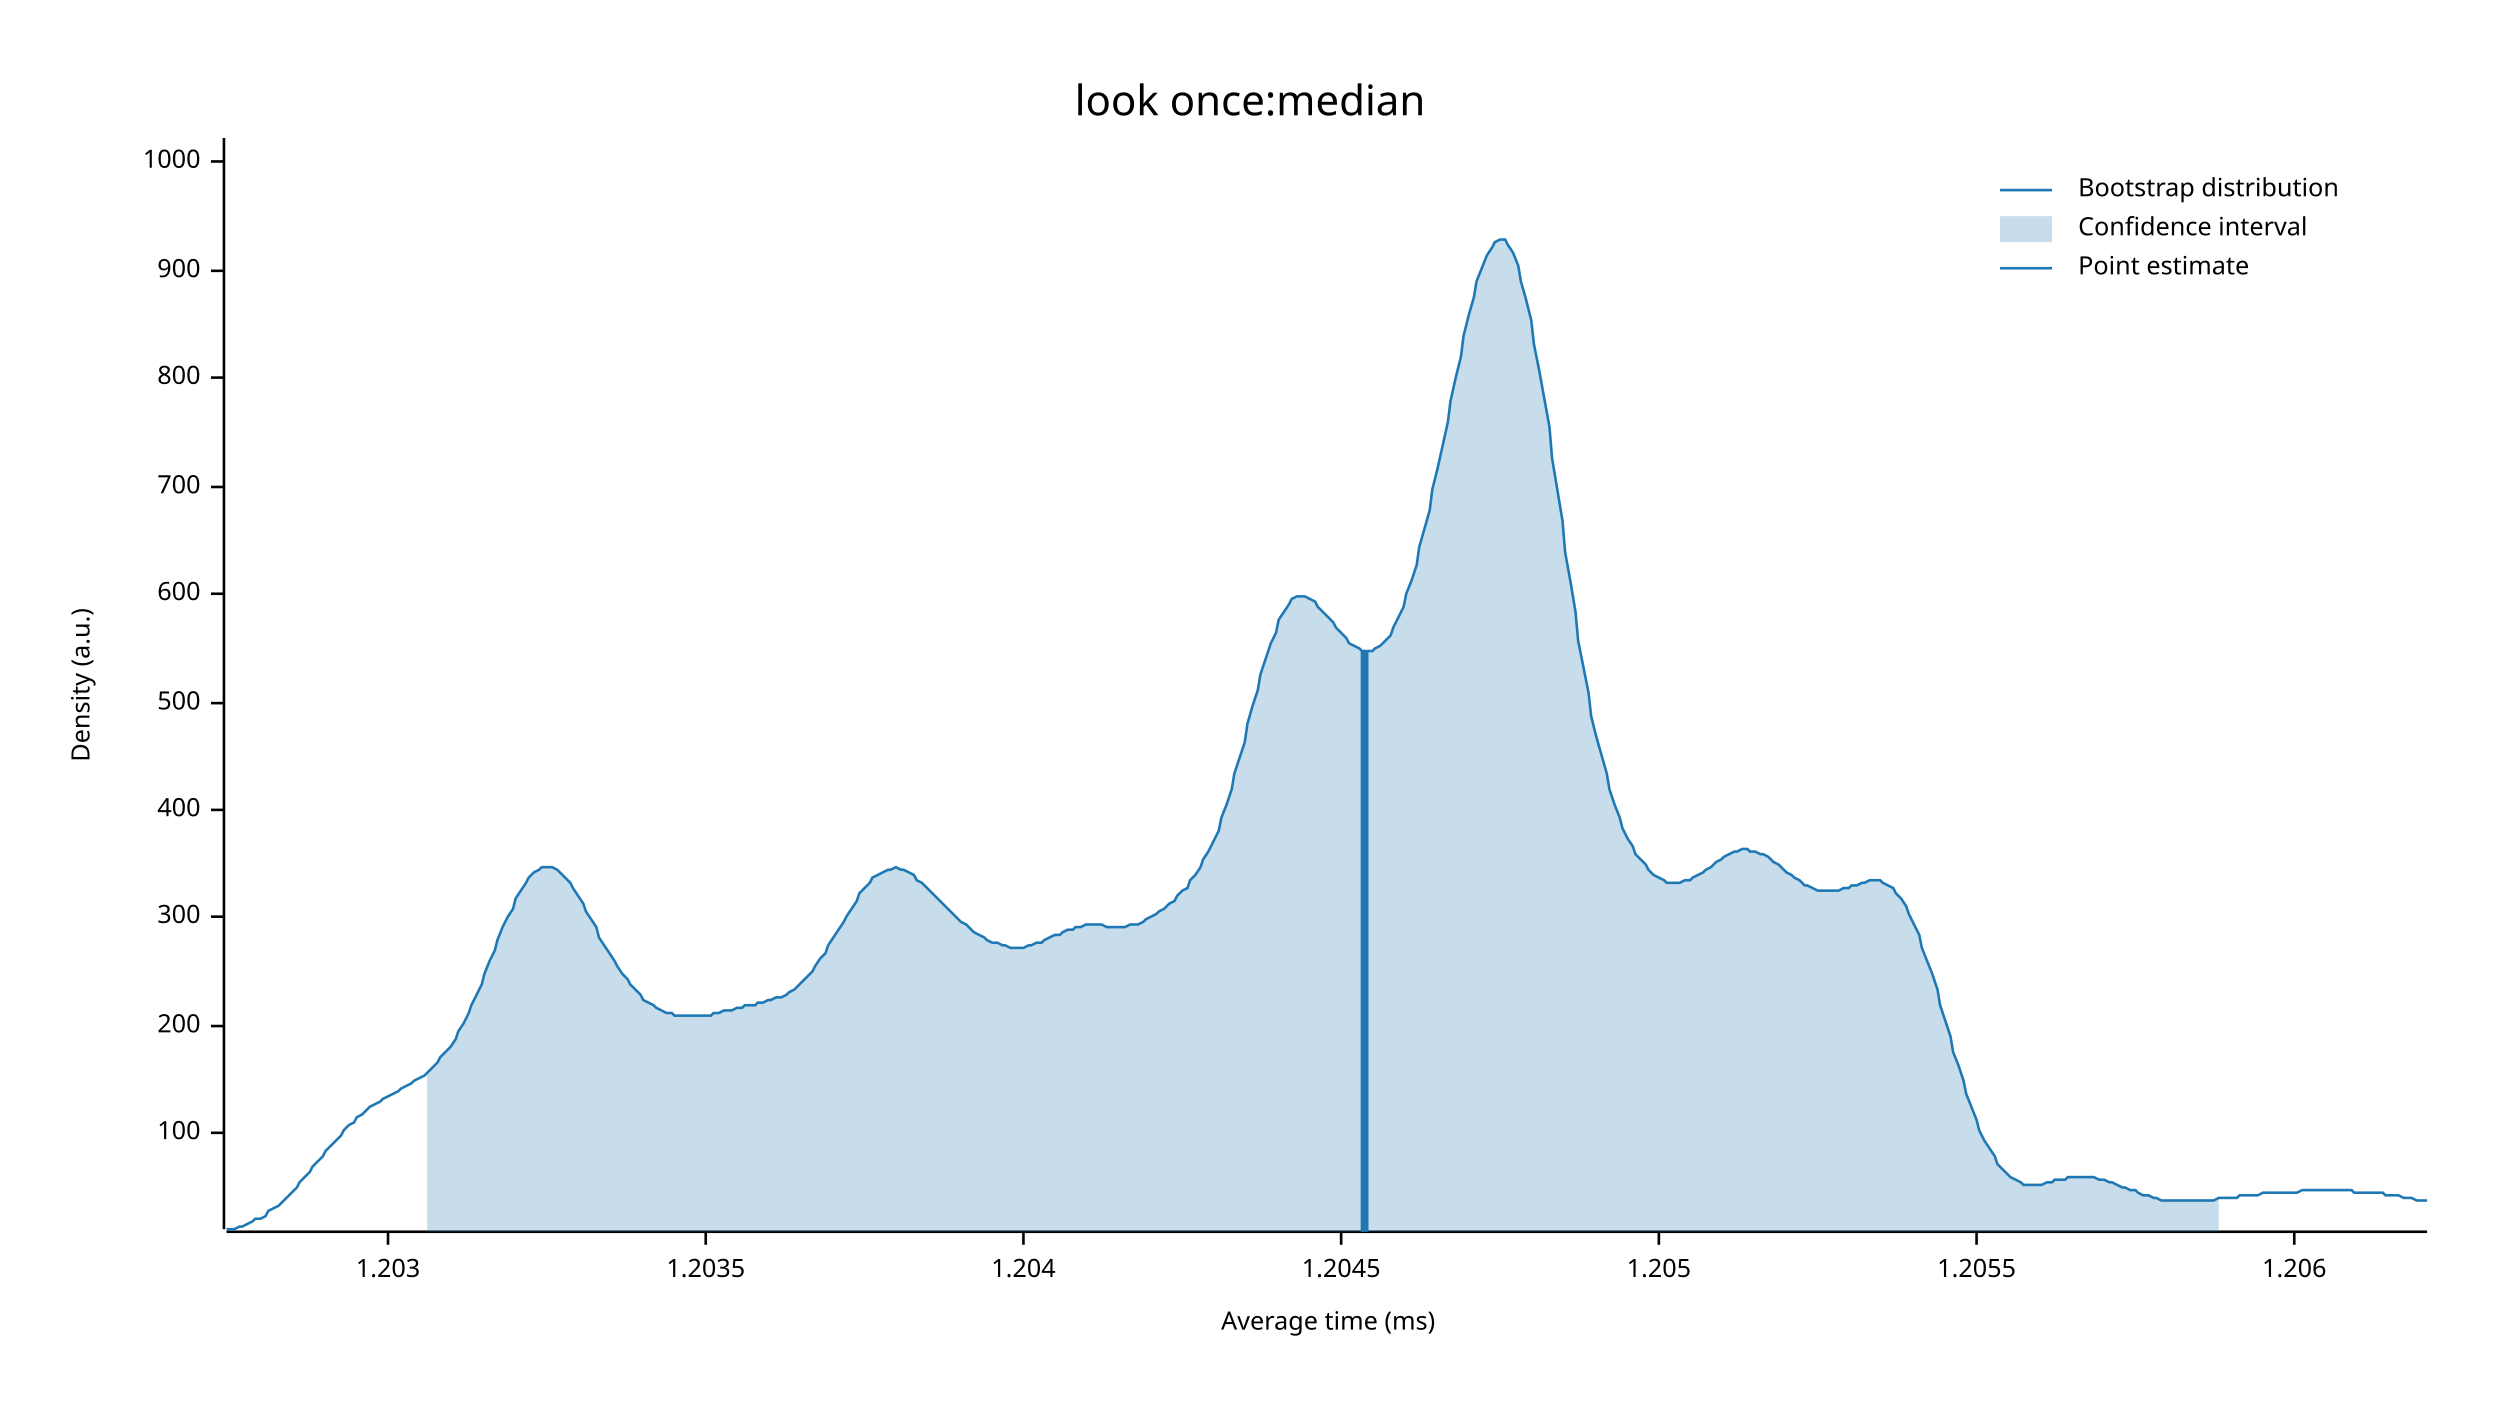
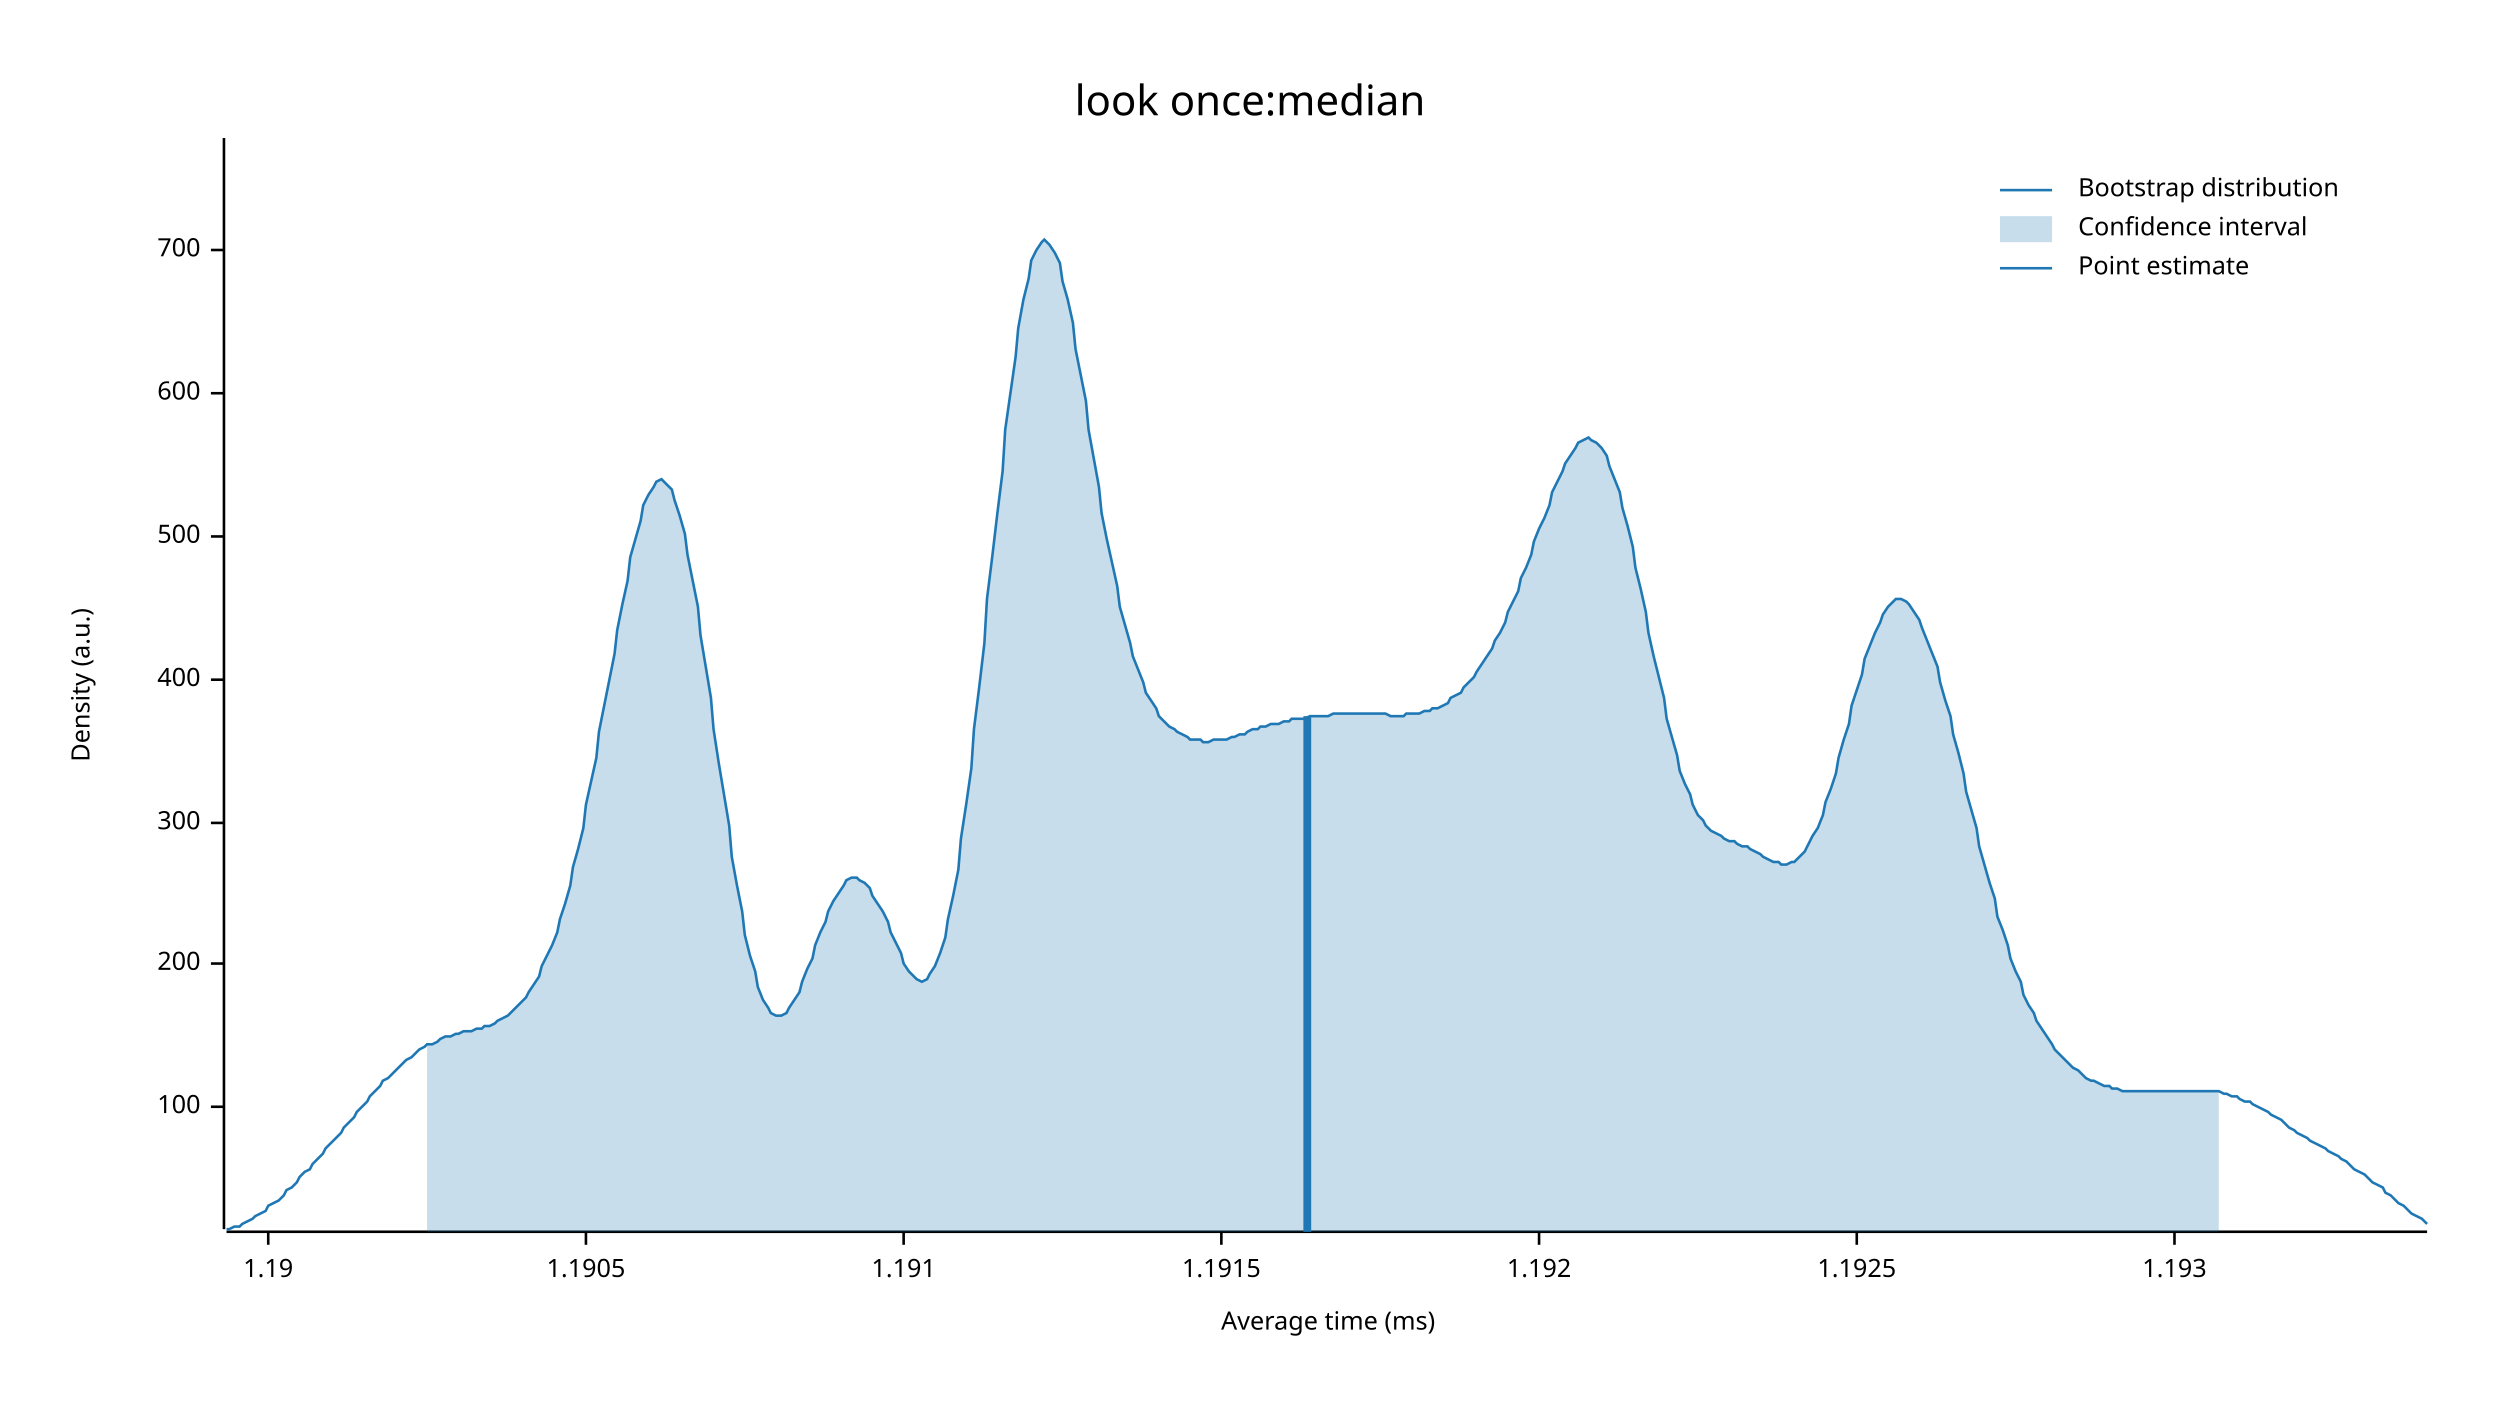
<svg xmlns="http://www.w3.org/2000/svg" width="960" height="540" viewBox="0 0 960 540">
  <text x="480" y="32" dy="0.76em" text-anchor="middle" font-family="sans-serif" font-size="16.129" opacity="1" fill="#000000">
look once:median
</text>
  <text x="27" y="263" dy="0.76em" text-anchor="middle" font-family="sans-serif" font-size="9.677" opacity="1" fill="#000000" transform="rotate(270, 27, 263)">
Density (a.u.)
</text>
  <text x="510" y="513" dy="-0.5ex" text-anchor="middle" font-family="sans-serif" font-size="9.677" opacity="1" fill="#000000">
Average time (ms)
</text>
  <polyline fill="none" opacity="1" stroke="#000000" stroke-width="1" points="86,53 86,472 " />
-   <text x="77" y="435" dy="0.5ex" text-anchor="end" font-family="sans-serif" font-size="9.677" opacity="1" fill="#000000">
+   <text x="77" y="425" dy="0.5ex" text-anchor="end" font-family="sans-serif" font-size="9.677" opacity="1" fill="#000000">
100
</text>
-   <polyline fill="none" opacity="1" stroke="#000000" stroke-width="1" points="81,435 86,435 " />
-   <text x="77" y="394" dy="0.5ex" text-anchor="end" font-family="sans-serif" font-size="9.677" opacity="1" fill="#000000">
+   <polyline fill="none" opacity="1" stroke="#000000" stroke-width="1" points="81,425 86,425 " />
+   <text x="77" y="370" dy="0.5ex" text-anchor="end" font-family="sans-serif" font-size="9.677" opacity="1" fill="#000000">
200
</text>
-   <polyline fill="none" opacity="1" stroke="#000000" stroke-width="1" points="81,394 86,394 " />
-   <text x="77" y="352" dy="0.5ex" text-anchor="end" font-family="sans-serif" font-size="9.677" opacity="1" fill="#000000">
+   <polyline fill="none" opacity="1" stroke="#000000" stroke-width="1" points="81,370 86,370 " />
+   <text x="77" y="316" dy="0.5ex" text-anchor="end" font-family="sans-serif" font-size="9.677" opacity="1" fill="#000000">
300
</text>
-   <polyline fill="none" opacity="1" stroke="#000000" stroke-width="1" points="81,352 86,352 " />
-   <text x="77" y="311" dy="0.5ex" text-anchor="end" font-family="sans-serif" font-size="9.677" opacity="1" fill="#000000">
+   <polyline fill="none" opacity="1" stroke="#000000" stroke-width="1" points="81,316 86,316 " />
+   <text x="77" y="261" dy="0.5ex" text-anchor="end" font-family="sans-serif" font-size="9.677" opacity="1" fill="#000000">
400
</text>
-   <polyline fill="none" opacity="1" stroke="#000000" stroke-width="1" points="81,311 86,311 " />
-   <text x="77" y="270" dy="0.5ex" text-anchor="end" font-family="sans-serif" font-size="9.677" opacity="1" fill="#000000">
+   <polyline fill="none" opacity="1" stroke="#000000" stroke-width="1" points="81,261 86,261 " />
+   <text x="77" y="206" dy="0.5ex" text-anchor="end" font-family="sans-serif" font-size="9.677" opacity="1" fill="#000000">
500
</text>
-   <polyline fill="none" opacity="1" stroke="#000000" stroke-width="1" points="81,270 86,270 " />
-   <text x="77" y="228" dy="0.5ex" text-anchor="end" font-family="sans-serif" font-size="9.677" opacity="1" fill="#000000">
+   <polyline fill="none" opacity="1" stroke="#000000" stroke-width="1" points="81,206 86,206 " />
+   <text x="77" y="151" dy="0.5ex" text-anchor="end" font-family="sans-serif" font-size="9.677" opacity="1" fill="#000000">
600
</text>
-   <polyline fill="none" opacity="1" stroke="#000000" stroke-width="1" points="81,228 86,228 " />
-   <text x="77" y="187" dy="0.5ex" text-anchor="end" font-family="sans-serif" font-size="9.677" opacity="1" fill="#000000">
+   <polyline fill="none" opacity="1" stroke="#000000" stroke-width="1" points="81,151 86,151 " />
+   <text x="77" y="96" dy="0.5ex" text-anchor="end" font-family="sans-serif" font-size="9.677" opacity="1" fill="#000000">
700
</text>
-   <polyline fill="none" opacity="1" stroke="#000000" stroke-width="1" points="81,187 86,187 " />
-   <text x="77" y="145" dy="0.5ex" text-anchor="end" font-family="sans-serif" font-size="9.677" opacity="1" fill="#000000">
- 800
+   <polyline fill="none" opacity="1" stroke="#000000" stroke-width="1" points="81,96 86,96 " />
+   <polyline fill="none" opacity="1" stroke="#000000" stroke-width="1" points="87,473 932,473 " />
+   <text x="103" y="483" dy="0.76em" text-anchor="middle" font-family="sans-serif" font-size="9.677" opacity="1" fill="#000000">
+ 1.19
</text>
-   <polyline fill="none" opacity="1" stroke="#000000" stroke-width="1" points="81,145 86,145 " />
-   <text x="77" y="104" dy="0.5ex" text-anchor="end" font-family="sans-serif" font-size="9.677" opacity="1" fill="#000000">
- 900
+   <polyline fill="none" opacity="1" stroke="#000000" stroke-width="1" points="103,473 103,478 " />
+   <text x="225" y="483" dy="0.76em" text-anchor="middle" font-family="sans-serif" font-size="9.677" opacity="1" fill="#000000">
+ 1.1905
</text>
-   <polyline fill="none" opacity="1" stroke="#000000" stroke-width="1" points="81,104 86,104 " />
-   <text x="77" y="62" dy="0.5ex" text-anchor="end" font-family="sans-serif" font-size="9.677" opacity="1" fill="#000000">
- 1000
+   <polyline fill="none" opacity="1" stroke="#000000" stroke-width="1" points="225,473 225,478 " />
+   <text x="347" y="483" dy="0.76em" text-anchor="middle" font-family="sans-serif" font-size="9.677" opacity="1" fill="#000000">
+ 1.191
</text>
-   <polyline fill="none" opacity="1" stroke="#000000" stroke-width="1" points="81,62 86,62 " />
-   <polyline fill="none" opacity="1" stroke="#000000" stroke-width="1" points="87,473 932,473 " />
-   <text x="149" y="483" dy="0.76em" text-anchor="middle" font-family="sans-serif" font-size="9.677" opacity="1" fill="#000000">
- 1.203
+   <polyline fill="none" opacity="1" stroke="#000000" stroke-width="1" points="347,473 347,478 " />
+   <text x="469" y="483" dy="0.76em" text-anchor="middle" font-family="sans-serif" font-size="9.677" opacity="1" fill="#000000">
+ 1.1915
</text>
-   <polyline fill="none" opacity="1" stroke="#000000" stroke-width="1" points="149,473 149,478 " />
-   <text x="271" y="483" dy="0.76em" text-anchor="middle" font-family="sans-serif" font-size="9.677" opacity="1" fill="#000000">
- 1.2035
+   <polyline fill="none" opacity="1" stroke="#000000" stroke-width="1" points="469,473 469,478 " />
+   <text x="591" y="483" dy="0.76em" text-anchor="middle" font-family="sans-serif" font-size="9.677" opacity="1" fill="#000000">
+ 1.192
</text>
-   <polyline fill="none" opacity="1" stroke="#000000" stroke-width="1" points="271,473 271,478 " />
-   <text x="393" y="483" dy="0.76em" text-anchor="middle" font-family="sans-serif" font-size="9.677" opacity="1" fill="#000000">
- 1.204
+   <polyline fill="none" opacity="1" stroke="#000000" stroke-width="1" points="591,473 591,478 " />
+   <text x="713" y="483" dy="0.76em" text-anchor="middle" font-family="sans-serif" font-size="9.677" opacity="1" fill="#000000">
+ 1.1925
</text>
-   <polyline fill="none" opacity="1" stroke="#000000" stroke-width="1" points="393,473 393,478 " />
-   <text x="515" y="483" dy="0.76em" text-anchor="middle" font-family="sans-serif" font-size="9.677" opacity="1" fill="#000000">
- 1.2045
+   <polyline fill="none" opacity="1" stroke="#000000" stroke-width="1" points="713,473 713,478 " />
+   <text x="835" y="483" dy="0.76em" text-anchor="middle" font-family="sans-serif" font-size="9.677" opacity="1" fill="#000000">
+ 1.193
</text>
-   <polyline fill="none" opacity="1" stroke="#000000" stroke-width="1" points="515,473 515,478 " />
-   <text x="637" y="483" dy="0.76em" text-anchor="middle" font-family="sans-serif" font-size="9.677" opacity="1" fill="#000000">
- 1.205
- </text>
-   <polyline fill="none" opacity="1" stroke="#000000" stroke-width="1" points="637,473 637,478 " />
-   <text x="759" y="483" dy="0.76em" text-anchor="middle" font-family="sans-serif" font-size="9.677" opacity="1" fill="#000000">
- 1.2055
- </text>
-   <polyline fill="none" opacity="1" stroke="#000000" stroke-width="1" points="759,473 759,478 " />
-   <text x="881" y="483" dy="0.76em" text-anchor="middle" font-family="sans-serif" font-size="9.677" opacity="1" fill="#000000">
- 1.206
- </text>
-   <polyline fill="none" opacity="1" stroke="#000000" stroke-width="1" points="881,473 881,478 " />
-   <polyline fill="none" opacity="1" stroke="#1F78B4" stroke-width="1" points="87,472 88,472 90,472 92,471 93,471 95,470 97,469 98,468 100,468 102,467 103,465 105,464 107,463 109,461 110,460 112,458 114,456 115,454 117,452 119,450 120,448 122,446 124,444 125,442 127,440 129,438 131,436 132,434 134,432 136,431 137,429 139,428 141,426 142,425 144,424 146,423 147,422 149,421 151,420 153,419 154,418 156,417 158,416 159,415 161,414 163,413 164,412 166,410 168,408 169,406 171,404 173,402 175,399 176,396 178,393 180,389 181,386 183,382 185,378 186,374 188,369 190,365 191,361 193,356 195,352 197,349 198,345 200,342 202,339 203,337 205,335 207,334 208,333 210,333 212,333 214,334 215,335 217,337 219,339 220,341 222,344 224,347 225,350 227,353 229,356 230,360 232,363 234,366 236,369 237,371 239,374 241,376 242,378 244,380 246,382 247,384 249,385 251,386 252,387 254,388 256,389 258,389 259,390 261,390 263,390 264,390 266,390 268,390 269,390 271,390 273,390 274,389 276,389 278,388 280,388 281,388 283,387 285,387 286,386 288,386 290,386 291,385 293,385 295,384 296,384 298,383 300,383 302,382 303,381 305,380 307,378 308,377 310,375 312,373 313,371 315,368 317,366 318,363 320,360 322,357 324,354 325,352 327,349 329,346 330,343 332,341 334,339 335,337 337,336 339,335 341,334 342,334 344,333 346,334 347,334 349,335 351,336 352,338 354,339 356,341 357,342 359,344 361,346 363,348 364,349 366,351 368,353 369,354 371,355 373,357 374,358 376,359 378,360 379,361 381,362 383,362 385,363 386,363 388,364 390,364 391,364 393,364 395,363 396,363 398,362 400,362 401,361 403,360 405,359 407,359 408,358 410,357 412,357 413,356 415,356 417,355 418,355 420,355 422,355 423,355 425,356 427,356 429,356 430,356 432,356 434,355 435,355 437,355 439,354 440,353 442,352 444,351 445,350 447,349 449,347 451,346 452,344 454,342 456,341 457,338 459,336 461,333 462,330 464,327 466,323 468,319 469,314 471,309 473,303 474,297 476,291 478,285 479,278 481,271 483,265 484,259 486,253 488,247 490,243 491,238 493,235 495,232 496,230 498,229 500,229 501,229 503,230 505,231 506,233 508,235 510,237 512,239 513,241 515,243 517,245 518,247 520,248 522,249 523,250 525,250 527,250 528,249 530,248 532,246 534,244 535,241 537,237 539,233 540,228 542,223 544,217 545,210 547,203 549,196 550,188 552,180 554,171 556,162 557,154 559,145 561,137 562,129 564,121 566,114 567,108 569,103 571,98 573,95 574,93 576,92 578,92 579,94 581,97 583,102 584,108 586,115 588,123 589,132 591,142 593,153 595,164 596,176 598,188 600,200 601,212 603,223 605,235 606,246 608,256 610,266 611,275 613,283 615,290 617,297 618,303 620,309 622,314 623,318 625,322 627,325 628,328 630,330 632,332 633,334 635,336 637,337 639,338 640,339 642,339 644,339 645,339 647,338 649,338 650,337 652,336 654,335 655,334 657,333 659,331 661,330 662,329 664,328 666,327 667,327 669,326 671,326 672,327 674,327 676,328 677,328 679,329 681,331 683,332 684,333 686,335 688,336 689,337 691,338 693,340 694,340 696,341 698,342 700,342 701,342 703,342 705,342 706,342 708,341 710,341 711,340 713,340 715,339 716,339 718,338 720,338 722,338 723,339 725,340 727,341 728,343 730,345 732,348 733,351 735,355 737,359 738,364 740,369 742,374 744,380 745,386 747,392 749,398 750,404 752,409 754,415 755,420 757,425 759,430 760,434 762,438 764,441 766,444 767,447 769,449 771,451 772,452 774,453 776,454 777,455 779,455 781,455 782,455 784,455 786,454 788,454 789,453 791,453 793,453 794,452 796,452 798,452 799,452 801,452 803,452 804,452 806,453 808,453 810,454 811,454 813,455 815,456 816,456 818,457 820,457 821,458 823,459 825,459 827,460 828,460 830,461 832,461 833,461 835,461 837,461 838,461 840,461 842,461 843,461 845,461 847,461 849,461 850,461 852,460 854,460 855,460 857,460 859,460 860,459 862,459 864,459 865,459 867,459 869,458 871,458 872,458 874,458 876,458 877,458 879,458 881,458 882,458 884,457 886,457 887,457 889,457 891,457 893,457 894,457 896,457 898,457 899,457 901,457 903,457 904,458 906,458 908,458 909,458 911,458 913,458 915,458 916,459 918,459 920,459 921,459 923,460 925,460 926,460 928,461 930,461 932,461 " />
-   <polygon opacity="0.25" fill="#1F78B4" points="164,412 166,410 168,408 169,406 171,404 173,402 175,399 176,396 178,393 180,389 181,386 183,382 185,378 186,374 188,369 190,365 191,361 193,356 195,352 197,349 198,345 200,342 202,339 203,337 205,335 207,334 208,333 210,333 212,333 214,334 215,335 217,337 219,339 220,341 222,344 224,347 225,350 227,353 229,356 230,360 232,363 234,366 236,369 237,371 239,374 241,376 242,378 244,380 246,382 247,384 249,385 251,386 252,387 254,388 256,389 258,389 259,390 261,390 263,390 264,390 266,390 268,390 269,390 271,390 273,390 274,389 276,389 278,388 280,388 281,388 283,387 285,387 286,386 288,386 290,386 291,385 293,385 295,384 296,384 298,383 300,383 302,382 303,381 305,380 307,378 308,377 310,375 312,373 313,371 315,368 317,366 318,363 320,360 322,357 324,354 325,352 327,349 329,346 330,343 332,341 334,339 335,337 337,336 339,335 341,334 342,334 344,333 346,334 347,334 349,335 351,336 352,338 354,339 356,341 357,342 359,344 361,346 363,348 364,349 366,351 368,353 369,354 371,355 373,357 374,358 376,359 378,360 379,361 381,362 383,362 385,363 386,363 388,364 390,364 391,364 393,364 395,363 396,363 398,362 400,362 401,361 403,360 405,359 407,359 408,358 410,357 412,357 413,356 415,356 417,355 418,355 420,355 422,355 423,355 425,356 427,356 429,356 430,356 432,356 434,355 435,355 437,355 439,354 440,353 442,352 444,351 445,350 447,349 449,347 451,346 452,344 454,342 456,341 457,338 459,336 461,333 462,330 464,327 466,323 468,319 469,314 471,309 473,303 474,297 476,291 478,285 479,278 481,271 483,265 484,259 486,253 488,247 490,243 491,238 493,235 495,232 496,230 498,229 500,229 501,229 503,230 505,231 506,233 508,235 510,237 512,239 513,241 515,243 517,245 518,247 520,248 522,249 523,250 525,250 527,250 528,249 530,248 532,246 534,244 535,241 537,237 539,233 540,228 542,223 544,217 545,210 547,203 549,196 550,188 552,180 554,171 556,162 557,154 559,145 561,137 562,129 564,121 566,114 567,108 569,103 571,98 573,95 574,93 576,92 578,92 579,94 581,97 583,102 584,108 586,115 588,123 589,132 591,142 593,153 595,164 596,176 598,188 600,200 601,212 603,223 605,235 606,246 608,256 610,266 611,275 613,283 615,290 617,297 618,303 620,309 622,314 623,318 625,322 627,325 628,328 630,330 632,332 633,334 635,336 637,337 639,338 640,339 642,339 644,339 645,339 647,338 649,338 650,337 652,336 654,335 655,334 657,333 659,331 661,330 662,329 664,328 666,327 667,327 669,326 671,326 672,327 674,327 676,328 677,328 679,329 681,331 683,332 684,333 686,335 688,336 689,337 691,338 693,340 694,340 696,341 698,342 700,342 701,342 703,342 705,342 706,342 708,341 710,341 711,340 713,340 715,339 716,339 718,338 720,338 722,338 723,339 725,340 727,341 728,343 730,345 732,348 733,351 735,355 737,359 738,364 740,369 742,374 744,380 745,386 747,392 749,398 750,404 752,409 754,415 755,420 757,425 759,430 760,434 762,438 764,441 766,444 767,447 769,449 771,451 772,452 774,453 776,454 777,455 779,455 781,455 782,455 784,455 786,454 788,454 789,453 791,453 793,453 794,452 796,452 798,452 799,452 801,452 803,452 804,452 806,453 808,453 810,454 811,454 813,455 815,456 816,456 818,457 820,457 821,458 823,459 825,459 827,460 828,460 830,461 832,461 833,461 835,461 837,461 838,461 840,461 842,461 843,461 845,461 847,461 849,461 850,461 852,460 852,473 164,473 " />
-   <polyline fill="none" opacity="1" stroke="#1F78B4" stroke-width="3" points="524,473 524,250 " />
+   <polyline fill="none" opacity="1" stroke="#000000" stroke-width="1" points="835,473 835,478 " />
+   <polyline fill="none" opacity="1" stroke="#1F78B4" stroke-width="1" points="87,472 88,472 90,471 92,471 93,470 95,469 97,468 98,467 100,466 102,465 103,463 105,462 107,461 109,459 110,457 112,456 114,454 115,452 117,450 119,449 120,447 122,445 124,443 125,441 127,439 129,437 131,435 132,433 134,431 136,429 137,427 139,425 141,423 142,421 144,419 146,417 147,415 149,414 151,412 153,410 154,409 156,407 158,406 159,405 161,403 163,402 164,401 166,401 168,400 169,399 171,398 173,398 175,397 176,397 178,396 180,396 181,396 183,395 185,395 186,394 188,394 190,393 191,392 193,391 195,390 197,388 198,387 200,385 202,383 203,381 205,378 207,375 208,371 210,367 212,363 214,358 215,353 217,347 219,340 220,333 222,326 224,318 225,309 227,300 229,291 230,281 232,271 234,261 236,251 237,242 239,232 241,223 242,214 244,207 246,200 247,194 249,190 251,187 252,185 254,184 256,186 258,188 259,192 261,198 263,205 264,213 266,223 268,233 269,244 271,256 273,268 274,280 276,293 278,305 280,317 281,329 283,340 285,350 286,359 288,367 290,373 291,379 293,384 295,387 296,389 298,390 300,390 302,389 303,387 305,384 307,381 308,377 310,372 312,368 313,363 315,358 317,354 318,350 320,346 322,343 324,340 325,338 327,337 329,337 330,338 332,339 334,341 335,344 337,347 339,350 341,354 342,358 344,362 346,366 347,370 349,373 351,375 352,376 354,377 356,376 357,374 359,371 361,366 363,360 364,353 366,344 368,334 369,322 371,309 373,295 374,280 376,264 378,247 379,230 381,214 383,197 385,181 386,165 388,151 390,137 391,126 393,115 395,107 396,100 398,96 400,93 401,92 403,94 405,97 407,101 408,108 410,115 412,124 413,134 415,144 417,154 418,165 420,176 422,187 423,197 425,207 427,216 429,225 430,233 432,240 434,247 435,252 437,257 439,262 440,266 442,269 444,272 445,275 447,277 449,279 451,280 452,281 454,282 456,283 457,284 459,284 461,284 462,285 464,285 466,284 468,284 469,284 471,284 473,283 474,283 476,282 478,282 479,281 481,280 483,280 484,279 486,279 488,278 490,278 491,278 493,277 495,277 496,276 498,276 500,276 501,276 503,275 505,275 506,275 508,275 510,275 512,274 513,274 515,274 517,274 518,274 520,274 522,274 523,274 525,274 527,274 528,274 530,274 532,274 534,275 535,275 537,275 539,275 540,274 542,274 544,274 545,274 547,273 549,273 550,272 552,272 554,271 556,270 557,268 559,267 561,266 562,264 564,262 566,260 567,258 569,255 571,252 573,249 574,246 576,243 578,239 579,235 581,231 583,227 584,222 586,218 588,213 589,208 591,203 593,199 595,194 596,189 598,185 600,181 601,178 603,175 605,172 606,170 608,169 610,168 611,169 613,170 615,172 617,175 618,179 620,184 622,189 623,195 625,202 627,210 628,218 630,226 632,235 633,243 635,252 637,260 639,268 640,276 642,283 644,290 645,296 647,301 649,305 650,309 652,313 654,315 655,317 657,319 659,320 661,321 662,322 664,323 666,323 667,324 669,325 671,325 672,326 674,327 676,328 677,329 679,330 681,331 683,331 684,332 686,332 688,331 689,331 691,329 693,327 694,325 696,321 698,318 700,313 701,308 703,303 705,297 706,291 708,284 710,278 711,271 713,265 715,259 716,253 718,248 720,243 722,239 723,236 725,233 727,231 728,230 730,230 732,231 733,232 735,235 737,238 738,241 740,246 742,251 744,256 745,262 747,269 749,275 750,282 752,289 754,297 755,304 757,311 759,318 760,325 762,332 764,339 766,345 767,352 769,357 771,363 772,368 774,373 776,377 777,382 779,386 781,389 782,392 784,395 786,398 788,401 789,403 791,405 793,407 794,408 796,410 798,411 799,412 801,414 803,415 804,415 806,416 808,417 810,417 811,418 813,418 815,419 816,419 818,419 820,419 821,419 823,419 825,419 827,419 828,419 830,419 832,419 833,419 835,419 837,419 838,419 840,419 842,419 843,419 845,419 847,419 849,419 850,419 852,419 854,420 855,420 857,421 859,421 860,422 862,423 864,423 865,424 867,425 869,426 871,427 872,428 874,429 876,430 877,431 879,433 881,434 882,435 884,436 886,437 887,438 889,439 891,440 893,441 894,442 896,443 898,444 899,445 901,446 903,448 904,449 906,450 908,451 909,452 911,454 913,455 915,456 916,458 918,459 920,461 921,462 923,463 925,465 926,466 928,467 930,468 932,470 " />
+   <polygon opacity="0.25" fill="#1F78B4" points="164,401 166,401 168,400 169,399 171,398 173,398 175,397 176,397 178,396 180,396 181,396 183,395 185,395 186,394 188,394 190,393 191,392 193,391 195,390 197,388 198,387 200,385 202,383 203,381 205,378 207,375 208,371 210,367 212,363 214,358 215,353 217,347 219,340 220,333 222,326 224,318 225,309 227,300 229,291 230,281 232,271 234,261 236,251 237,242 239,232 241,223 242,214 244,207 246,200 247,194 249,190 251,187 252,185 254,184 256,186 258,188 259,192 261,198 263,205 264,213 266,223 268,233 269,244 271,256 273,268 274,280 276,293 278,305 280,317 281,329 283,340 285,350 286,359 288,367 290,373 291,379 293,384 295,387 296,389 298,390 300,390 302,389 303,387 305,384 307,381 308,377 310,372 312,368 313,363 315,358 317,354 318,350 320,346 322,343 324,340 325,338 327,337 329,337 330,338 332,339 334,341 335,344 337,347 339,350 341,354 342,358 344,362 346,366 347,370 349,373 351,375 352,376 354,377 356,376 357,374 359,371 361,366 363,360 364,353 366,344 368,334 369,322 371,309 373,295 374,280 376,264 378,247 379,230 381,214 383,197 385,181 386,165 388,151 390,137 391,126 393,115 395,107 396,100 398,96 400,93 401,92 403,94 405,97 407,101 408,108 410,115 412,124 413,134 415,144 417,154 418,165 420,176 422,187 423,197 425,207 427,216 429,225 430,233 432,240 434,247 435,252 437,257 439,262 440,266 442,269 444,272 445,275 447,277 449,279 451,280 452,281 454,282 456,283 457,284 459,284 461,284 462,285 464,285 466,284 468,284 469,284 471,284 473,283 474,283 476,282 478,282 479,281 481,280 483,280 484,279 486,279 488,278 490,278 491,278 493,277 495,277 496,276 498,276 500,276 501,276 503,275 505,275 506,275 508,275 510,275 512,274 513,274 515,274 517,274 518,274 520,274 522,274 523,274 525,274 527,274 528,274 530,274 532,274 534,275 535,275 537,275 539,275 540,274 542,274 544,274 545,274 547,273 549,273 550,272 552,272 554,271 556,270 557,268 559,267 561,266 562,264 564,262 566,260 567,258 569,255 571,252 573,249 574,246 576,243 578,239 579,235 581,231 583,227 584,222 586,218 588,213 589,208 591,203 593,199 595,194 596,189 598,185 600,181 601,178 603,175 605,172 606,170 608,169 610,168 611,169 613,170 615,172 617,175 618,179 620,184 622,189 623,195 625,202 627,210 628,218 630,226 632,235 633,243 635,252 637,260 639,268 640,276 642,283 644,290 645,296 647,301 649,305 650,309 652,313 654,315 655,317 657,319 659,320 661,321 662,322 664,323 666,323 667,324 669,325 671,325 672,326 674,327 676,328 677,329 679,330 681,331 683,331 684,332 686,332 688,331 689,331 691,329 693,327 694,325 696,321 698,318 700,313 701,308 703,303 705,297 706,291 708,284 710,278 711,271 713,265 715,259 716,253 718,248 720,243 722,239 723,236 725,233 727,231 728,230 730,230 732,231 733,232 735,235 737,238 738,241 740,246 742,251 744,256 745,262 747,269 749,275 750,282 752,289 754,297 755,304 757,311 759,318 760,325 762,332 764,339 766,345 767,352 769,357 771,363 772,368 774,373 776,377 777,382 779,386 781,389 782,392 784,395 786,398 788,401 789,403 791,405 793,407 794,408 796,410 798,411 799,412 801,414 803,415 804,415 806,416 808,417 810,417 811,418 813,418 815,419 816,419 818,419 820,419 821,419 823,419 825,419 827,419 828,419 830,419 832,419 833,419 835,419 837,419 838,419 840,419 842,419 843,419 845,419 847,419 849,419 850,419 852,419 852,473 164,473 " />
+   <polyline fill="none" opacity="1" stroke="#1F78B4" stroke-width="3" points="502,473 502,275 " />
  <text x="798" y="68" dy="0.76em" text-anchor="start" font-family="sans-serif" font-size="9.677" opacity="1" fill="#000000">
Bootstrap distribution
</text>
  <text x="798" y="83" dy="0.76em" text-anchor="start" font-family="sans-serif" font-size="9.677" opacity="1" fill="#000000">
Confidence interval
</text>
  <text x="798" y="98" dy="0.76em" text-anchor="start" font-family="sans-serif" font-size="9.677" opacity="1" fill="#000000">
Point estimate
</text>
  <polyline fill="none" opacity="1" stroke="#1F78B4" stroke-width="1" points="768,73 788,73 " />
  <rect x="768" y="83" width="20" height="10" opacity="0.25" fill="#1F78B4" stroke="none" />
  <polyline fill="none" opacity="1" stroke="#1F78B4" stroke-width="1" points="768,103 788,103 " />
</svg>
